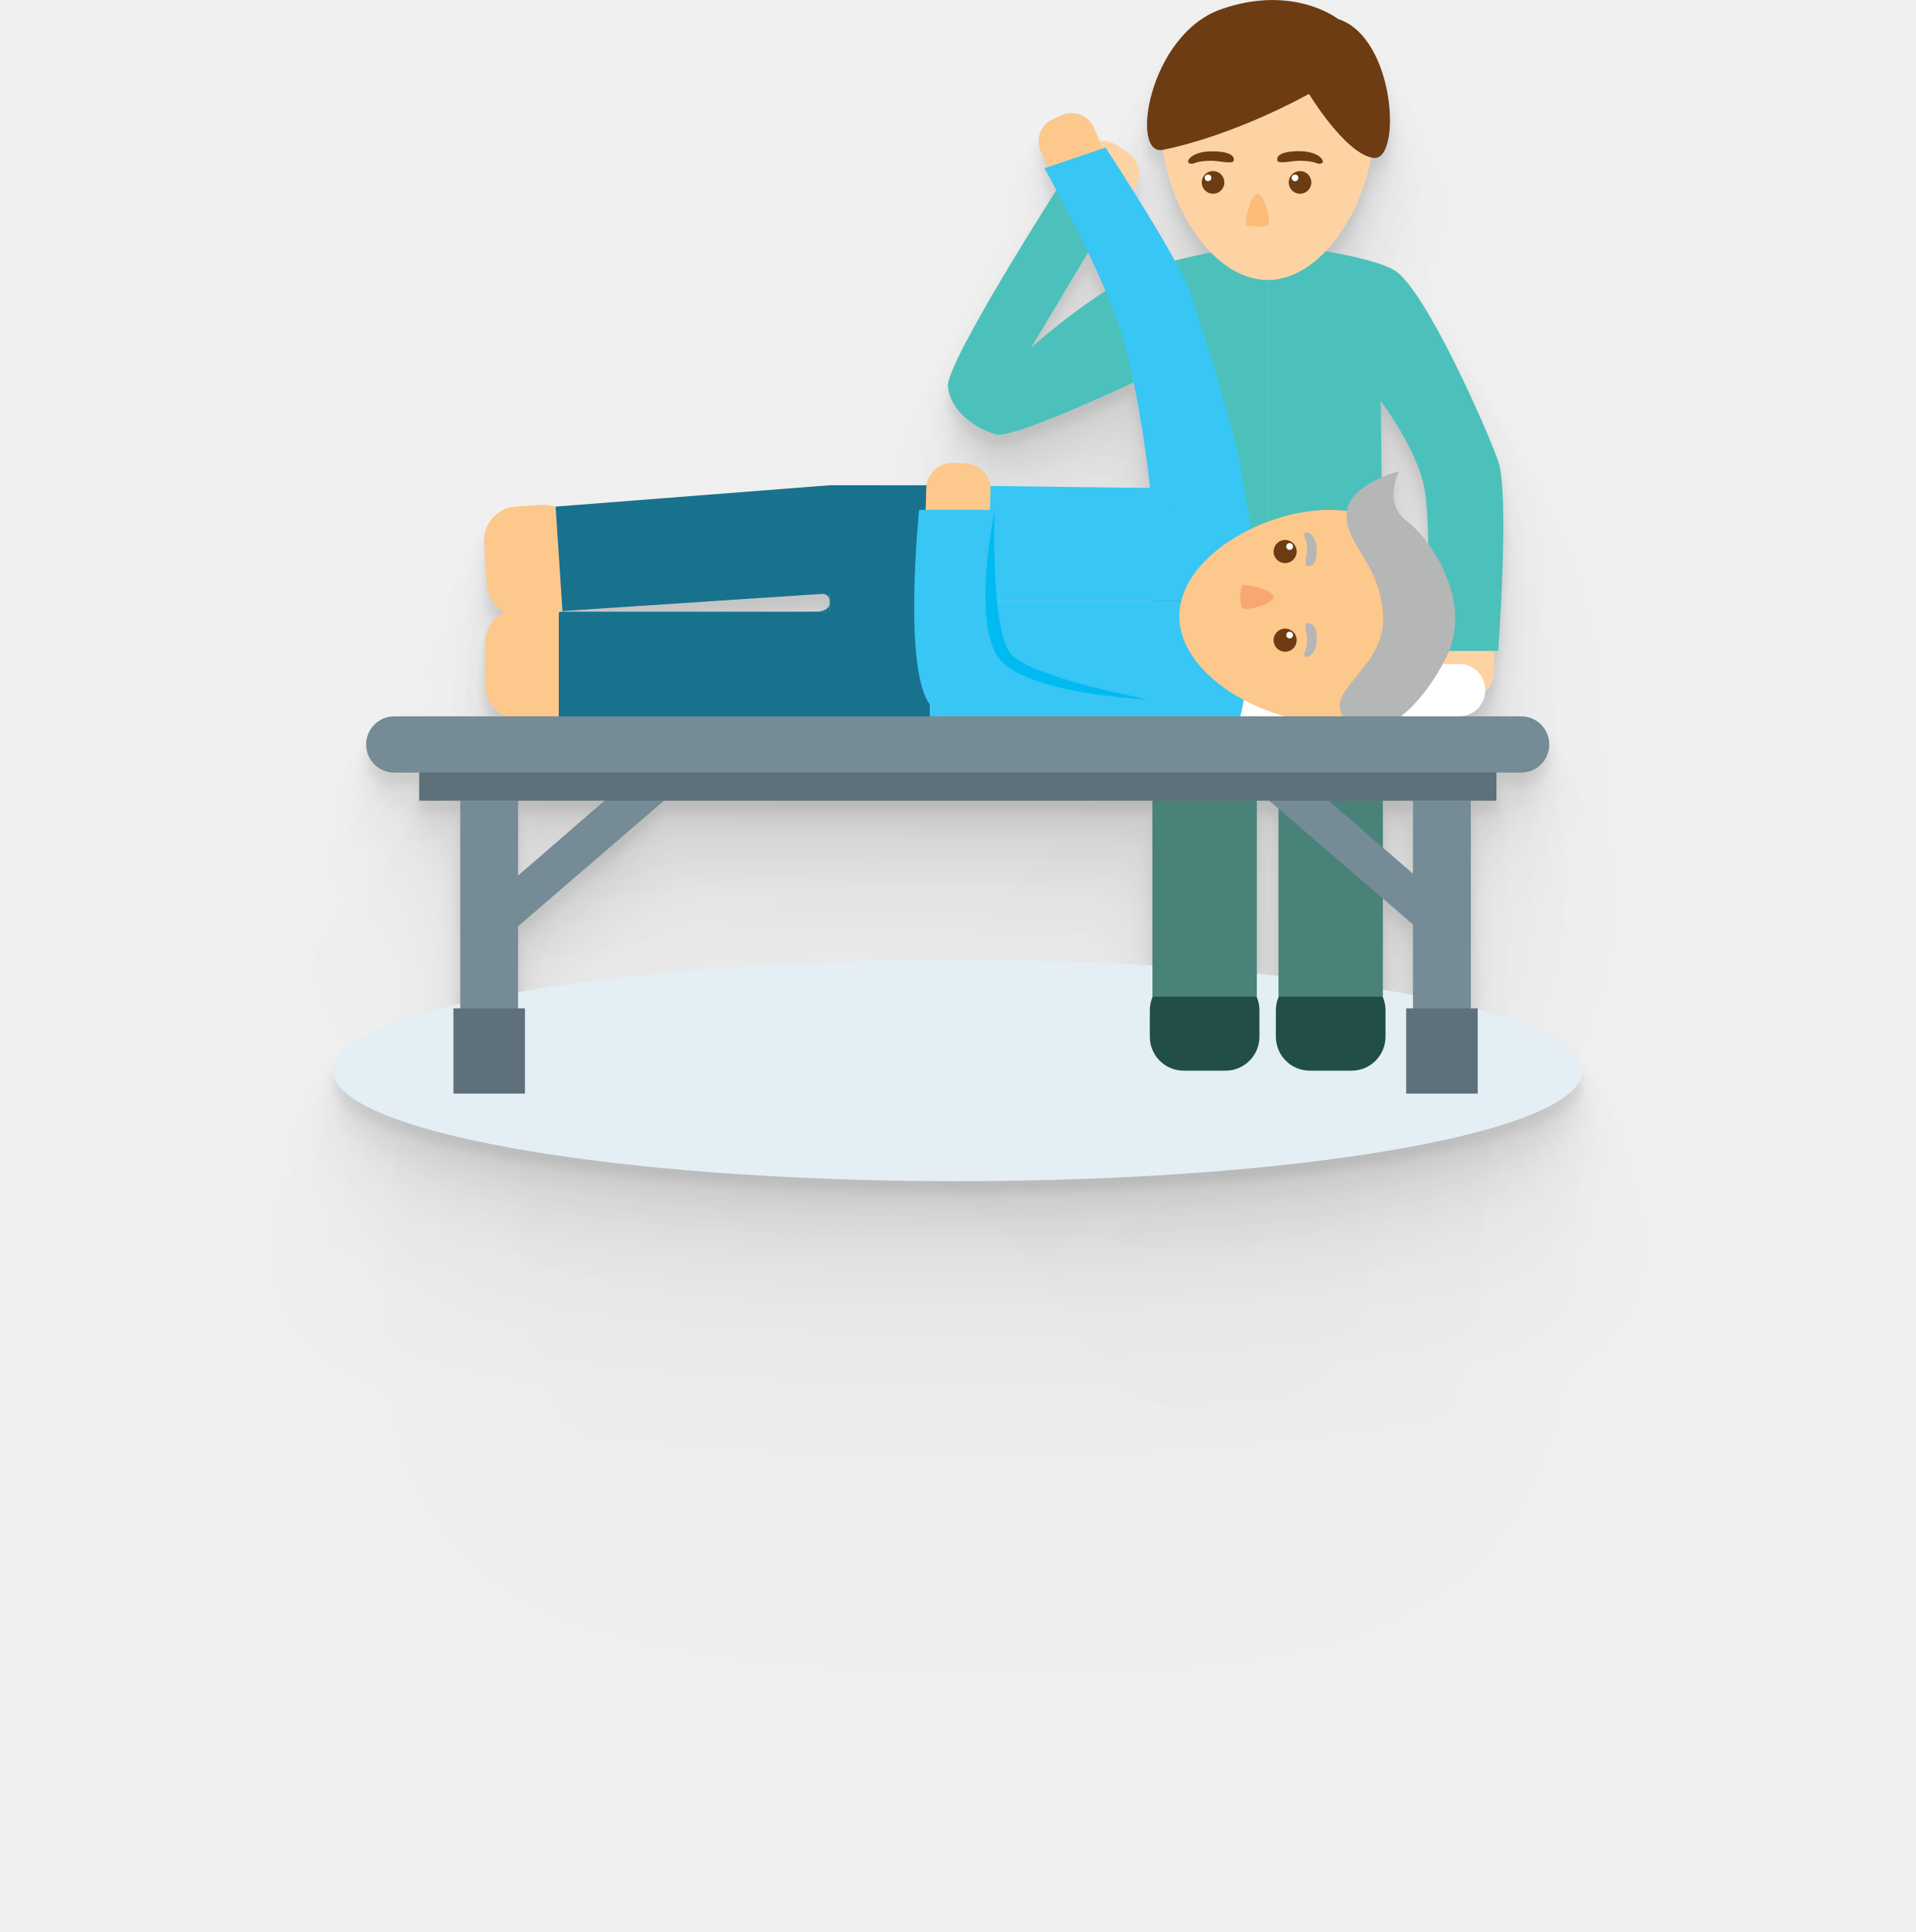
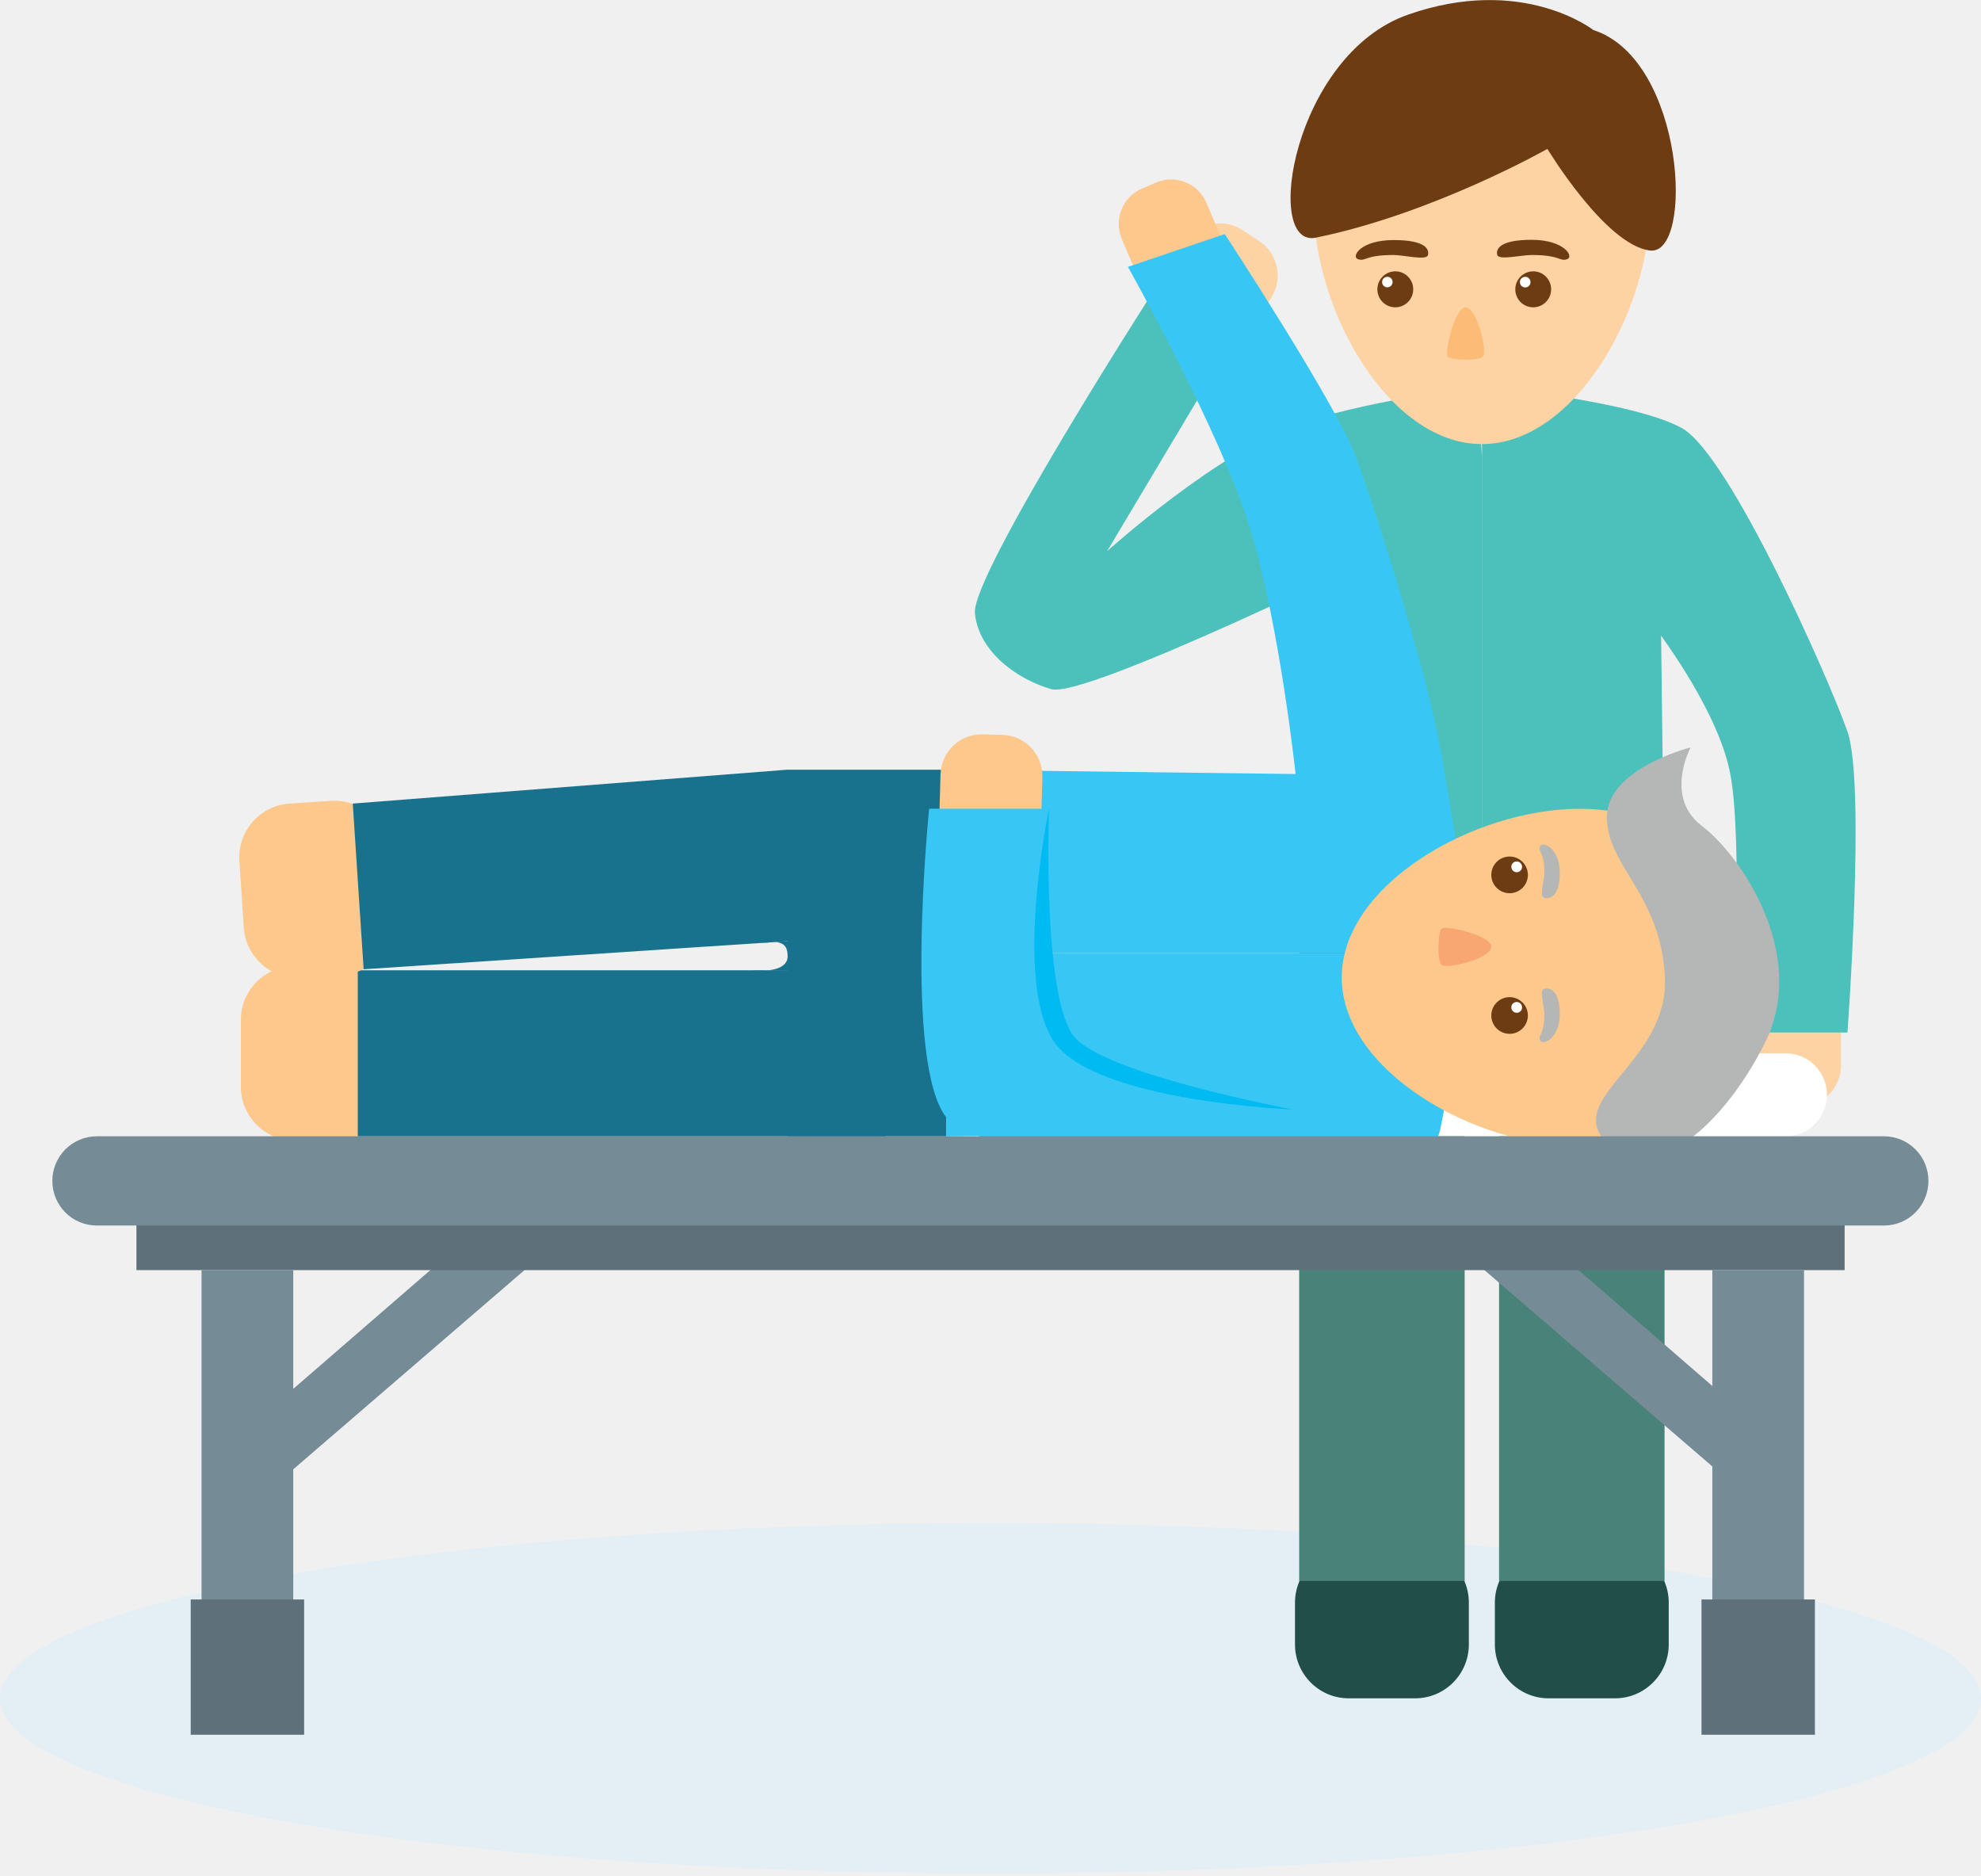
- <svg xmlns="http://www.w3.org/2000/svg" width="460" height="464" viewBox="0 0 460 464" fill="none">
-   <g filter="url(#filter0_dddddd)">
-     <path d="M230 283.679C312.843 283.679 380 271.796 380 257.137C380 242.479 312.843 230.596 230 230.596C147.157 230.596 80 242.479 80 257.137C80 271.796 147.157 283.679 230 283.679Z" fill="#E3EFF5" />
-     <path d="M255.908 53.619L258.407 55.264C261.28 57.155 265.138 56.352 267.023 53.469L272.474 45.135C274.359 42.253 273.558 38.383 270.685 36.491L268.185 34.846C265.312 32.955 261.455 33.759 259.569 36.641L254.119 44.975C252.233 47.858 253.034 51.728 255.908 53.619Z" fill="#FED3A4" />
-     <path d="M305.041 58.535C305.041 58.535 289.245 60.07 276.963 64.078C264.681 68.085 247.653 83.459 247.653 83.459L263.232 57.363L254.12 44.969C254.12 44.969 227.102 87.075 227.636 92.827C228.17 98.579 233.922 102.822 239.202 104.34C244.483 105.857 291.273 82.832 291.273 82.832L305.041 58.535Z" fill="#4CC1BB" />
-     <path d="M349.585 167.554H352.574C356.011 167.554 358.797 164.759 358.797 161.311V151.344C358.797 147.896 356.011 145.101 352.574 145.101H349.585C346.149 145.101 343.363 147.896 343.363 151.344V161.311C343.363 164.759 346.149 167.554 349.585 167.554Z" fill="#FED3A4" />
-     <path d="M305.041 58.535C305.041 58.535 327.494 60.752 334.74 64.841C341.986 68.93 356.994 102.822 359.775 110.755C362.555 118.687 359.775 156.332 359.775 156.332H342.421C342.421 156.332 343.988 127.455 342.031 117.17C340.075 106.884 329.876 94.008 329.876 94.008L305.041 79.052L304.416 67.24L305.041 58.535Z" fill="#4CC1BB" />
-     <path d="M304.416 69.021V138.65H276.745L277.678 63.614L303.791 58.535L304.416 69.021Z" fill="#4CC1BB" />
-     <path d="M304.416 69.021V138.65H332.077L331.153 63.614L305.041 58.535L304.416 69.021Z" fill="#4CC1BB" />
-     <path d="M324.578 234.494H314.515C310.023 234.494 306.381 238.147 306.381 242.653V248.977C306.381 253.484 310.023 257.137 314.515 257.137H324.578C329.07 257.137 332.711 253.484 332.711 248.977V242.653C332.711 238.147 329.07 234.494 324.578 234.494Z" fill="#224E48" />
-     <path d="M294.308 234.494H284.245C279.753 234.494 276.111 238.147 276.111 242.653V248.977C276.111 253.484 279.753 257.137 284.245 257.137H294.308C298.8 257.137 302.441 253.484 302.441 248.977V242.653C302.441 238.147 298.8 234.494 294.308 234.494Z" fill="#224E48" />
-     <path d="M329.876 31.112C329.876 47.077 318.482 67.24 304.416 67.24C290.35 67.24 278.955 47.077 278.955 31.112C278.955 15.147 290.35 2.217 304.416 2.217C318.482 2.217 329.876 15.156 329.876 31.112Z" fill="#FED3A4" />
-     <path d="M332.077 138.65H276.745V162.747H332.077V138.65Z" fill="#488279" />
-     <path d="M332.077 159.258H307.015V239.373H332.077V159.258Z" fill="#488279" />
-     <path d="M301.807 159.258H276.745V239.373H301.807V159.258Z" fill="#488279" />
-     <path d="M321.29 4.543C321.29 4.543 310.584 -3.871 293.212 2.226C275.84 8.323 271.22 37.663 279.281 35.982C297.07 32.348 314.334 22.543 314.334 22.543C314.334 22.543 323.11 37.082 329.858 37.927C336.606 38.772 335.202 9.023 321.29 4.543Z" fill="#6E3C12" />
-     <path d="M119.78 226.452L162.223 189.897H147.949L116.221 217.375L119.78 226.452Z" fill="#758B96" />
-     <path d="M344.45 226.452L302.007 189.897H316.281L348.009 217.375L344.45 226.452Z" fill="#758B96" />
-     <path d="M359.349 178.803H100.66V192.305H359.349V178.803Z" fill="#5E707A" />
-     <path d="M294.027 159.476H350.409C351.232 159.476 352.047 159.639 352.807 159.955C353.566 160.271 354.257 160.734 354.838 161.318C355.419 161.902 355.88 162.595 356.194 163.358C356.508 164.121 356.669 164.939 356.668 165.764C356.668 166.588 356.506 167.405 356.192 168.167C355.877 168.928 355.416 169.621 354.835 170.204C354.254 170.787 353.564 171.249 352.804 171.565C352.045 171.88 351.231 172.043 350.409 172.043H294.027C293.204 172.044 292.389 171.882 291.629 171.567C290.869 171.252 290.178 170.79 289.596 170.207C289.013 169.624 288.552 168.931 288.237 168.169C287.921 167.406 287.759 166.589 287.759 165.764C287.759 164.096 288.42 162.497 289.595 161.318C290.77 160.138 292.365 159.476 294.027 159.476Z" fill="white" />
-     <path d="M292.705 144.293H223.298V116.534L298.094 117.469L303.157 143.666L292.705 144.293Z" fill="#38C6F4" />
-     <path d="M223.298 172.052V116.543H199.277V172.052H223.298Z" fill="#18728E" />
-     <path d="M228.195 133.625L231.183 133.71C234.618 133.808 237.482 131.093 237.579 127.647L237.86 117.683C237.957 114.237 235.251 111.364 231.816 111.267L228.828 111.182C225.393 111.084 222.529 113.799 222.432 117.245L222.151 127.209C222.054 130.655 224.76 133.528 228.195 133.625Z" fill="#FDC88C" />
-     <path d="M261.572 48.899L263.722 47.981C266.668 46.724 268.041 43.31 266.788 40.354L262.697 30.705C261.444 27.749 258.04 26.372 255.094 27.629L252.944 28.547C249.998 29.804 248.625 33.219 249.878 36.174L253.969 45.824C255.222 48.779 258.626 50.156 261.572 48.899Z" fill="#FDC88C" />
-     <path d="M292.705 144.293H223.298V172.043L298.094 171.107L303.157 144.92L292.705 144.293Z" fill="#38C6F4" />
-     <path d="M139.045 164.528V154.433C139.045 149.927 135.404 146.273 130.912 146.273H124.608C120.116 146.273 116.474 149.927 116.474 154.433V164.528C116.474 169.035 120.116 172.688 124.608 172.688H130.912C135.404 172.688 139.045 169.035 139.045 164.528Z" fill="#FDC88C" />
-     <path d="M214.041 172.052V146.909H134.182V172.052H214.041Z" fill="#18728E" />
-     <path d="M139.438 138.931L138.775 128.858C138.479 124.362 134.605 120.957 130.123 121.254L123.833 121.671C119.35 121.968 115.957 125.854 116.253 130.351L116.916 140.424C117.213 144.921 121.086 148.325 125.569 148.028L131.859 147.611C136.341 147.314 139.735 143.428 139.438 138.931Z" fill="#FDC88C" />
-     <path d="M133.421 121.667L135.069 146.755L214.756 141.476L199.277 116.534L133.421 121.667Z" fill="#18728E" />
-     <path d="M298.094 171.107L295.476 179.584C295.476 179.584 230.118 177.385 223.424 169.335C216.731 161.284 220.707 122.449 220.707 122.449H238.822C238.822 122.449 235.416 150.744 239.637 157.813C243.858 164.882 298.094 171.107 298.094 171.107Z" fill="#38C6F4" />
-     <path d="M193.77 142.866C197.103 142.648 199.277 141.957 199.277 144.774C199.277 147.591 193.77 146.9 193.77 146.9L199.277 146.973V142.503L193.77 142.866Z" fill="#18728E" />
-     <path d="M238.858 122.449C238.858 122.449 237.789 151.398 242.771 157.077C247.753 162.756 275.776 167.981 275.776 167.981C275.776 167.981 245.977 166.827 239.673 157.795C233.369 148.763 238.858 122.449 238.858 122.449Z" fill="#00BBF2" />
-     <path d="M303.157 143.666C303.157 143.666 300.05 124.257 298.094 113.162C296.137 102.068 288.321 77.08 285.287 69.057C282.252 61.034 265.478 35.437 265.478 35.437L250.814 40.407C250.814 40.407 264.771 65.204 269.3 79.961C273.829 94.717 276.238 117.506 276.238 117.506L303.157 143.666Z" fill="#38C6F4" />
-     <path d="M319.207 173.551C303.293 173.551 283.194 162.111 283.194 148C283.194 133.889 303.293 122.458 319.207 122.458C335.12 122.458 348.009 133.898 348.009 148C348.009 162.102 335.111 173.551 319.207 173.551Z" fill="#FDC88C" />
-     <path d="M322.739 172.379C317.685 165.882 332.702 160.476 332.132 147.991C331.561 135.506 323.418 131.226 323.346 123.794C323.273 116.361 336.026 113.162 336.026 113.162C336.026 113.162 331.959 120.704 337.747 125.066C343.535 129.427 353.951 144.511 347.294 157.868C340.636 171.225 329.079 180.502 322.739 172.379Z" fill="#B5B6B6" />
-     <path d="M94.655 185.554H365.309C366.193 185.554 367.068 185.379 367.884 185.04C368.701 184.701 369.443 184.204 370.068 183.577C370.692 182.95 371.188 182.206 371.526 181.386C371.865 180.567 372.039 179.689 372.039 178.803C372.04 177.916 371.867 177.037 371.529 176.217C371.191 175.396 370.696 174.651 370.071 174.023C369.446 173.395 368.703 172.897 367.886 172.557C367.069 172.218 366.193 172.043 365.309 172.043H94.655C92.869 172.045 91.158 172.758 89.896 174.026C88.634 175.293 87.925 177.012 87.925 178.803C87.925 179.689 88.099 180.567 88.438 181.386C88.776 182.206 89.271 182.95 89.896 183.577C90.521 184.204 91.263 184.701 92.08 185.04C92.896 185.379 93.771 185.554 94.655 185.554Z" fill="#758B96" />
-     <path d="M124.409 192.305H110.523V260.599H124.409V192.305Z" fill="#758B96" />
-     <path d="M126.057 242.172H108.884V262.653H126.057V242.172Z" fill="#5E707A" />
-     <path d="M353.199 192.305H339.314V260.599H353.199V192.305Z" fill="#758B96" />
-     <path d="M354.848 242.172H337.675V262.653H354.848V242.172Z" fill="#5E707A" />
-     <path d="M294.018 43.806C294.018 44.345 293.858 44.872 293.56 45.32C293.261 45.768 292.837 46.118 292.34 46.324C291.844 46.531 291.298 46.584 290.771 46.479C290.243 46.374 289.759 46.114 289.379 45.733C288.999 45.352 288.74 44.866 288.636 44.337C288.531 43.809 288.585 43.261 288.79 42.763C288.996 42.264 289.344 41.839 289.791 41.539C290.238 41.24 290.763 41.08 291.301 41.08C292.021 41.08 292.712 41.367 293.222 41.878C293.732 42.389 294.018 43.083 294.018 43.806Z" fill="#6E3C12" />
-     <path d="M290.893 42.706C290.893 42.864 290.846 43.019 290.759 43.151C290.671 43.282 290.547 43.385 290.401 43.445C290.255 43.505 290.095 43.521 289.941 43.49C289.786 43.46 289.644 43.383 289.532 43.272C289.421 43.16 289.345 43.017 289.314 42.862C289.284 42.707 289.299 42.546 289.36 42.4C289.42 42.254 289.522 42.129 289.653 42.041C289.784 41.953 289.938 41.907 290.096 41.907C290.307 41.907 290.51 41.991 290.66 42.141C290.809 42.291 290.893 42.494 290.893 42.706Z" fill="white" />
-     <path d="M291.038 38.608C286.654 38.608 286.844 39.617 285.685 39.253C284.526 38.89 286.038 36.346 291.038 36.346C296.038 36.346 296.472 37.818 296.237 38.645C296.001 39.471 292.532 38.608 291.038 38.608Z" fill="#6E3C12" />
-     <path d="M311.952 38.608C316.326 38.608 316.136 39.617 317.295 39.253C318.455 38.89 316.906 36.309 311.952 36.309C306.997 36.309 306.517 37.781 306.744 38.608C306.97 39.435 310.421 38.608 311.952 38.608Z" fill="#6E3C12" />
-     <path d="M314.904 43.806C314.904 44.345 314.745 44.872 314.446 45.32C314.148 45.768 313.723 46.118 313.227 46.324C312.73 46.531 312.184 46.584 311.657 46.479C311.13 46.374 310.646 46.114 310.266 45.733C309.886 45.352 309.627 44.866 309.522 44.337C309.417 43.809 309.471 43.261 309.677 42.763C309.882 42.264 310.231 41.839 310.677 41.539C311.124 41.24 311.65 41.08 312.187 41.08C312.908 41.08 313.599 41.367 314.108 41.878C314.618 42.389 314.904 43.083 314.904 43.806Z" fill="#6E3C12" />
-     <path d="M311.779 42.706C311.781 42.867 311.735 43.025 311.647 43.159C311.56 43.293 311.434 43.398 311.286 43.461C311.138 43.523 310.976 43.54 310.818 43.509C310.661 43.478 310.517 43.401 310.403 43.287C310.29 43.173 310.213 43.029 310.182 42.871C310.152 42.713 310.168 42.55 310.23 42.402C310.293 42.254 310.397 42.127 310.531 42.039C310.665 41.951 310.822 41.905 310.982 41.907C311.193 41.909 311.394 41.994 311.543 42.143C311.692 42.293 311.777 42.495 311.779 42.706Z" fill="white" />
-     <path d="M301.961 46.541C300.277 46.541 298.719 53.465 299.244 54.001C299.769 54.537 303.863 54.664 304.579 54.001C305.294 53.337 303.718 46.541 301.961 46.541Z" fill="#FCBB77" />
-     <path d="M308.618 135.243C308.07 135.244 307.533 135.083 307.076 134.778C306.619 134.474 306.263 134.04 306.051 133.532C305.84 133.025 305.784 132.465 305.89 131.925C305.996 131.385 306.259 130.889 306.646 130.499C307.034 130.109 307.527 129.844 308.065 129.736C308.603 129.628 309.161 129.682 309.668 129.892C310.175 130.103 310.608 130.459 310.913 130.916C311.218 131.374 311.381 131.912 311.381 132.462C311.381 133.198 311.09 133.904 310.572 134.425C310.055 134.946 309.352 135.24 308.618 135.243Z" fill="#6E3C12" />
-     <path d="M309.696 132.062C309.535 132.064 309.376 132.018 309.241 131.929C309.106 131.84 309 131.713 308.937 131.564C308.874 131.415 308.856 131.25 308.887 131.091C308.917 130.931 308.994 130.785 309.108 130.67C309.221 130.554 309.366 130.475 309.525 130.443C309.683 130.411 309.848 130.427 309.997 130.488C310.147 130.55 310.274 130.655 310.364 130.789C310.454 130.924 310.502 131.082 310.502 131.244C310.502 131.46 310.418 131.666 310.267 131.82C310.116 131.973 309.911 132.06 309.696 132.062Z" fill="white" />
-     <path d="M313.881 132.099C313.881 128.855 312.857 129 313.229 128.137C313.6 127.274 316.209 128.428 316.209 132.099C316.209 135.77 314.714 136.142 313.881 135.96C313.048 135.779 313.881 133.234 313.881 132.099Z" fill="#B5B6B6" />
-     <path d="M313.881 153.561C313.881 156.805 312.857 156.668 313.229 157.522C313.6 158.377 316.209 157.232 316.209 153.561C316.209 149.89 314.714 149.526 313.881 149.708C313.048 149.89 313.881 152.452 313.881 153.561Z" fill="#B5B6B6" />
-     <path d="M308.618 156.532C308.07 156.534 307.533 156.372 307.076 156.068C306.619 155.763 306.263 155.33 306.051 154.822C305.84 154.314 305.784 153.755 305.89 153.215C305.996 152.675 306.259 152.178 306.646 151.789C307.034 151.399 307.527 151.133 308.065 151.025C308.603 150.917 309.161 150.972 309.668 151.182C310.175 151.392 310.608 151.748 310.913 152.206C311.218 152.663 311.381 153.201 311.381 153.752C311.381 154.487 311.09 155.193 310.572 155.714C310.055 156.236 309.352 156.53 308.618 156.532Z" fill="#6E3C12" />
-     <path d="M309.696 153.343C309.534 153.344 309.375 153.298 309.24 153.209C309.105 153.119 308.999 152.992 308.936 152.842C308.873 152.692 308.856 152.527 308.887 152.368C308.918 152.208 308.996 152.062 309.111 151.947C309.225 151.832 309.371 151.754 309.53 151.722C309.689 151.691 309.854 151.708 310.003 151.771C310.153 151.834 310.28 151.94 310.369 152.076C310.458 152.212 310.504 152.371 310.502 152.534C310.502 152.748 310.417 152.954 310.266 153.106C310.115 153.257 309.91 153.343 309.696 153.343Z" fill="white" />
-     <path d="M305.847 143.338C305.847 141.621 298.836 140.04 298.293 140.613C297.75 141.185 297.623 145.319 298.293 146.064C298.963 146.81 305.847 145.174 305.847 143.338Z" fill="#F9A771" />
-   </g>
-   <defs>
-     <filter id="filter0_dddddd" x="0" y="0.009" width="460" height="463.669" filterUnits="userSpaceOnUse" color-interpolation-filters="sRGB">
-       <feFlood flood-opacity="0" result="BackgroundImageFix" />
-       <feColorMatrix in="SourceAlpha" type="matrix" values="0 0 0 0 0 0 0 0 0 0 0 0 0 0 0 0 0 0 127 0" />
-       <feOffset dy="2.767" />
-       <feGaussianBlur stdDeviation="1.107" />
-       <feColorMatrix type="matrix" values="0 0 0 0 0 0 0 0 0 0 0 0 0 0 0 0 0 0 0.07 0" />
-       <feBlend mode="normal" in2="BackgroundImageFix" result="effect1_dropShadow" />
-       <feColorMatrix in="SourceAlpha" type="matrix" values="0 0 0 0 0 0 0 0 0 0 0 0 0 0 0 0 0 0 127 0" />
-       <feOffset dy="6.65" />
-       <feGaussianBlur stdDeviation="2.66" />
-       <feColorMatrix type="matrix" values="0 0 0 0 0 0 0 0 0 0 0 0 0 0 0 0 0 0 0.05 0" />
-       <feBlend mode="normal" in2="effect1_dropShadow" result="effect2_dropShadow" />
-       <feColorMatrix in="SourceAlpha" type="matrix" values="0 0 0 0 0 0 0 0 0 0 0 0 0 0 0 0 0 0 127 0" />
-       <feOffset dy="12.522" />
-       <feGaussianBlur stdDeviation="5.009" />
-       <feColorMatrix type="matrix" values="0 0 0 0 0 0 0 0 0 0 0 0 0 0 0 0 0 0 0.042 0" />
-       <feBlend mode="normal" in2="effect2_dropShadow" result="effect3_dropShadow" />
-       <feColorMatrix in="SourceAlpha" type="matrix" values="0 0 0 0 0 0 0 0 0 0 0 0 0 0 0 0 0 0 127 0" />
-       <feOffset dy="22.336" />
-       <feGaussianBlur stdDeviation="8.935" />
-       <feColorMatrix type="matrix" values="0 0 0 0 0 0 0 0 0 0 0 0 0 0 0 0 0 0 0.035 0" />
-       <feBlend mode="normal" in2="effect3_dropShadow" result="effect4_dropShadow" />
-       <feColorMatrix in="SourceAlpha" type="matrix" values="0 0 0 0 0 0 0 0 0 0 0 0 0 0 0 0 0 0 127 0" />
-       <feOffset dy="41.778" />
-       <feGaussianBlur stdDeviation="16.711" />
-       <feColorMatrix type="matrix" values="0 0 0 0 0 0 0 0 0 0 0 0 0 0 0 0 0 0 0.028 0" />
-       <feBlend mode="normal" in2="effect4_dropShadow" result="effect5_dropShadow" />
-       <feColorMatrix in="SourceAlpha" type="matrix" values="0 0 0 0 0 0 0 0 0 0 0 0 0 0 0 0 0 0 127 0" />
-       <feOffset dy="100" />
-       <feGaussianBlur stdDeviation="40" />
-       <feColorMatrix type="matrix" values="0 0 0 0 0 0 0 0 0 0 0 0 0 0 0 0 0 0 0.02 0" />
-       <feBlend mode="normal" in2="effect5_dropShadow" result="effect6_dropShadow" />
-       <feBlend mode="normal" in="SourceGraphic" in2="effect6_dropShadow" result="shape" />
-     </filter>
-   </defs>
+ <svg xmlns="http://www.w3.org/2000/svg" width="300" height="284" viewBox="0 0 300 284" fill="none">
+   <path d="M150 283.679C232.843 283.679 300 271.796 300 257.137C300 242.479 232.843 230.596 150 230.596C67.157 230.596 0 242.479 0 257.137C0 271.796 67.157 283.679 150 283.679Z" fill="#E3EFF5" />
+   <path d="M175.908 53.619L178.407 55.264C181.28 57.155 185.138 56.352 187.023 53.469L192.474 45.135C194.359 42.253 193.558 38.383 190.685 36.491L188.185 34.846C185.312 32.955 181.455 33.759 179.569 36.641L174.119 44.975C172.233 47.858 173.034 51.728 175.908 53.619Z" fill="#FED3A4" />
+   <path d="M225.041 58.535C225.041 58.535 209.245 60.07 196.963 64.078C184.681 68.085 167.653 83.459 167.653 83.459L183.232 57.363L174.12 44.969C174.12 44.969 147.102 87.075 147.636 92.827C148.17 98.579 153.922 102.822 159.202 104.34C164.483 105.857 211.273 82.832 211.273 82.832L225.041 58.535Z" fill="#4CC1BB" />
+   <path d="M269.585 167.554H272.574C276.011 167.554 278.797 164.759 278.797 161.311V151.344C278.797 147.896 276.011 145.101 272.574 145.101H269.585C266.149 145.101 263.363 147.896 263.363 151.344V161.311C263.363 164.759 266.149 167.554 269.585 167.554Z" fill="#FED3A4" />
+   <path d="M225.041 58.535C225.041 58.535 247.494 60.752 254.74 64.841C261.986 68.93 276.994 102.822 279.775 110.755C282.555 118.687 279.775 156.332 279.775 156.332H262.421C262.421 156.332 263.988 127.455 262.031 117.17C260.075 106.884 249.876 94.008 249.876 94.008L225.041 79.052L224.416 67.24L225.041 58.535Z" fill="#4CC1BB" />
+   <path d="M224.416 69.021V138.65H196.745L197.678 63.614L223.791 58.535L224.416 69.021Z" fill="#4CC1BB" />
+   <path d="M224.416 69.021V138.65H252.077L251.153 63.614L225.041 58.535L224.416 69.021Z" fill="#4CC1BB" />
+   <path d="M244.578 234.494H234.515C230.023 234.494 226.381 238.147 226.381 242.653V248.977C226.381 253.484 230.023 257.137 234.515 257.137H244.578C249.07 257.137 252.711 253.484 252.711 248.977V242.653C252.711 238.147 249.07 234.494 244.578 234.494Z" fill="#224E48" />
+   <path d="M214.308 234.494H204.245C199.753 234.494 196.111 238.147 196.111 242.653V248.977C196.111 253.484 199.753 257.137 204.245 257.137H214.308C218.8 257.137 222.441 253.484 222.441 248.977V242.653C222.441 238.147 218.8 234.494 214.308 234.494Z" fill="#224E48" />
+   <path d="M249.876 31.112C249.876 47.077 238.482 67.24 224.416 67.24C210.35 67.24 198.955 47.077 198.955 31.112C198.955 15.147 210.35 2.217 224.416 2.217C238.482 2.217 249.876 15.156 249.876 31.112Z" fill="#FED3A4" />
+   <path d="M252.077 138.65H196.745V162.747H252.077V138.65Z" fill="#488279" />
+   <path d="M252.077 159.258H227.015V239.373H252.077V159.258Z" fill="#488279" />
+   <path d="M221.807 159.258H196.745V239.373H221.807V159.258Z" fill="#488279" />
+   <path d="M241.29 4.543C241.29 4.543 230.584 -3.871 213.212 2.226C195.84 8.323 191.22 37.663 199.281 35.982C217.07 32.348 234.334 22.543 234.334 22.543C234.334 22.543 243.11 37.082 249.858 37.927C256.606 38.772 255.202 9.023 241.29 4.543Z" fill="#6E3C12" />
+   <path d="M39.78 226.452L82.223 189.897H67.949L36.221 217.375L39.78 226.452Z" fill="#758B96" />
+   <path d="M264.45 226.452L222.007 189.897H236.281L268.009 217.375L264.45 226.452Z" fill="#758B96" />
+   <path d="M279.349 178.803H20.66V192.305H279.349V178.803Z" fill="#5E707A" />
+   <path d="M214.027 159.476H270.409C271.232 159.476 272.047 159.639 272.807 159.955C273.566 160.271 274.257 160.734 274.838 161.318C275.419 161.902 275.88 162.595 276.194 163.358C276.508 164.121 276.669 164.939 276.668 165.764C276.668 166.588 276.506 167.405 276.192 168.167C275.877 168.928 275.416 169.621 274.835 170.204C274.254 170.787 273.564 171.249 272.804 171.565C272.045 171.88 271.231 172.043 270.409 172.043H214.027C213.204 172.044 212.389 171.882 211.629 171.567C210.869 171.252 210.178 170.79 209.596 170.207C209.013 169.624 208.552 168.931 208.237 168.169C207.921 167.406 207.759 166.589 207.759 165.764C207.759 164.096 208.42 162.497 209.595 161.318C210.77 160.138 212.365 159.476 214.027 159.476Z" fill="white" />
+   <path d="M212.705 144.293H143.298V116.534L218.094 117.469L223.157 143.666L212.705 144.293Z" fill="#38C6F4" />
+   <path d="M143.298 172.052V116.543H119.277V172.052H143.298Z" fill="#18728E" />
+   <path d="M148.195 133.625L151.183 133.71C154.618 133.808 157.482 131.093 157.579 127.647L157.86 117.683C157.957 114.237 155.251 111.364 151.816 111.267L148.828 111.182C145.393 111.084 142.529 113.799 142.432 117.245L142.151 127.209C142.054 130.655 144.76 133.528 148.195 133.625Z" fill="#FDC88C" />
+   <path d="M181.572 48.899L183.722 47.981C186.668 46.724 188.041 43.31 186.788 40.354L182.697 30.705C181.444 27.749 178.04 26.372 175.094 27.629L172.944 28.547C169.998 29.804 168.625 33.219 169.878 36.174L173.969 45.824C175.222 48.779 178.626 50.156 181.572 48.899Z" fill="#FDC88C" />
+   <path d="M212.705 144.293H143.298V172.043L218.094 171.107L223.157 144.92L212.705 144.293Z" fill="#38C6F4" />
+   <path d="M59.045 164.528V154.433C59.045 149.927 55.404 146.273 50.912 146.273H44.608C40.116 146.273 36.474 149.927 36.474 154.433V164.528C36.474 169.035 40.116 172.688 44.608 172.688H50.912C55.404 172.688 59.045 169.035 59.045 164.528Z" fill="#FDC88C" />
+   <path d="M134.041 172.052V146.909H54.181V172.052H134.041Z" fill="#18728E" />
+   <path d="M59.438 138.931L58.775 128.858C58.479 124.362 54.605 120.957 50.123 121.254L43.833 121.671C39.35 121.968 35.957 125.854 36.253 130.351L36.916 140.424C37.213 144.921 41.086 148.325 45.569 148.028L51.859 147.611C56.341 147.314 59.734 143.428 59.438 138.931Z" fill="#FDC88C" />
+   <path d="M53.421 121.667L55.069 146.755L134.756 141.476L119.277 116.534L53.421 121.667Z" fill="#18728E" />
+   <path d="M218.094 171.107L215.476 179.584C215.476 179.584 150.118 177.385 143.424 169.335C136.731 161.284 140.707 122.449 140.707 122.449H158.822C158.822 122.449 155.416 150.744 159.637 157.813C163.858 164.882 218.094 171.107 218.094 171.107Z" fill="#38C6F4" />
+   <path d="M113.77 142.866C117.103 142.648 119.277 141.957 119.277 144.774C119.277 147.591 113.77 146.9 113.77 146.9L119.277 146.973V142.503L113.77 142.866Z" fill="#18728E" />
+   <path d="M158.858 122.449C158.858 122.449 157.789 151.398 162.771 157.077C167.753 162.756 195.776 167.981 195.776 167.981C195.776 167.981 165.977 166.827 159.673 157.795C153.369 148.763 158.858 122.449 158.858 122.449Z" fill="#00BBF2" />
+   <path d="M223.157 143.666C223.157 143.666 220.05 124.257 218.094 113.162C216.137 102.068 208.321 77.08 205.287 69.057C202.252 61.034 185.478 35.437 185.478 35.437L170.814 40.407C170.814 40.407 184.771 65.204 189.3 79.961C193.829 94.717 196.238 117.506 196.238 117.506L223.157 143.666Z" fill="#38C6F4" />
+   <path d="M239.207 173.551C223.293 173.551 203.194 162.111 203.194 148C203.194 133.889 223.293 122.458 239.207 122.458C255.12 122.458 268.009 133.898 268.009 148C268.009 162.102 255.111 173.551 239.207 173.551Z" fill="#FDC88C" />
+   <path d="M242.739 172.379C237.685 165.882 252.702 160.476 252.132 147.991C251.561 135.506 243.418 131.226 243.346 123.794C243.273 116.361 256.026 113.162 256.026 113.162C256.026 113.162 251.959 120.704 257.747 125.066C263.535 129.427 273.951 144.511 267.294 157.868C260.636 171.225 249.079 180.502 242.739 172.379Z" fill="#B5B6B6" />
+   <path d="M14.655 185.554H285.309C286.193 185.554 287.068 185.379 287.884 185.04C288.701 184.701 289.443 184.204 290.068 183.577C290.692 182.95 291.188 182.206 291.526 181.386C291.865 180.567 292.039 179.689 292.039 178.803C292.04 177.916 291.867 177.037 291.529 176.217C291.191 175.396 290.696 174.651 290.071 174.023C289.446 173.395 288.703 172.897 287.886 172.557C287.069 172.218 286.193 172.043 285.309 172.043H14.655C12.869 172.045 11.158 172.758 9.896 174.026C8.634 175.293 7.925 177.012 7.925 178.803C7.925 179.689 8.099 180.567 8.438 181.386C8.776 182.206 9.271 182.95 9.896 183.577C10.521 184.204 11.263 184.701 12.08 185.04C12.896 185.379 13.771 185.554 14.655 185.554Z" fill="#758B96" />
+   <path d="M44.408 192.305H30.523V260.599H44.408V192.305Z" fill="#758B96" />
+   <path d="M46.057 242.172H28.884V262.653H46.057V242.172Z" fill="#5E707A" />
+   <path d="M273.199 192.305H259.314V260.599H273.199V192.305Z" fill="#758B96" />
+   <path d="M274.848 242.172H257.675V262.653H274.848V242.172Z" fill="#5E707A" />
+   <path d="M214.018 43.806C214.018 44.345 213.858 44.872 213.56 45.32C213.261 45.768 212.837 46.118 212.34 46.324C211.844 46.531 211.298 46.584 210.771 46.479C210.243 46.374 209.759 46.114 209.379 45.733C208.999 45.352 208.74 44.866 208.636 44.337C208.531 43.809 208.585 43.261 208.79 42.763C208.996 42.264 209.344 41.839 209.791 41.539C210.238 41.24 210.763 41.08 211.301 41.08C212.021 41.08 212.712 41.367 213.222 41.878C213.732 42.389 214.018 43.083 214.018 43.806Z" fill="#6E3C12" />
+   <path d="M210.893 42.706C210.893 42.864 210.846 43.019 210.759 43.151C210.671 43.282 210.547 43.385 210.401 43.445C210.255 43.505 210.095 43.521 209.941 43.49C209.786 43.46 209.644 43.383 209.532 43.272C209.421 43.16 209.345 43.017 209.314 42.862C209.284 42.707 209.299 42.546 209.36 42.4C209.42 42.254 209.522 42.129 209.653 42.041C209.784 41.953 209.938 41.907 210.096 41.907C210.307 41.907 210.51 41.991 210.66 42.141C210.809 42.291 210.893 42.494 210.893 42.706Z" fill="white" />
+   <path d="M211.038 38.608C206.654 38.608 206.844 39.617 205.685 39.253C204.526 38.89 206.038 36.346 211.038 36.346C216.038 36.346 216.472 37.818 216.237 38.645C216.001 39.471 212.532 38.608 211.038 38.608Z" fill="#6E3C12" />
+   <path d="M231.952 38.608C236.326 38.608 236.136 39.617 237.295 39.253C238.455 38.89 236.906 36.309 231.952 36.309C226.997 36.309 226.517 37.781 226.744 38.608C226.97 39.435 230.421 38.608 231.952 38.608Z" fill="#6E3C12" />
+   <path d="M234.904 43.806C234.904 44.345 234.745 44.872 234.446 45.32C234.148 45.768 233.723 46.118 233.227 46.324C232.73 46.531 232.184 46.584 231.657 46.479C231.13 46.374 230.646 46.114 230.266 45.733C229.886 45.352 229.627 44.866 229.522 44.337C229.417 43.809 229.471 43.261 229.677 42.763C229.882 42.264 230.231 41.839 230.677 41.539C231.124 41.24 231.65 41.08 232.187 41.08C232.908 41.08 233.599 41.367 234.108 41.878C234.618 42.389 234.904 43.083 234.904 43.806Z" fill="#6E3C12" />
+   <path d="M231.779 42.706C231.781 42.867 231.735 43.025 231.647 43.159C231.56 43.293 231.434 43.398 231.286 43.461C231.138 43.523 230.976 43.54 230.818 43.509C230.661 43.478 230.517 43.401 230.403 43.287C230.29 43.173 230.213 43.029 230.182 42.871C230.152 42.713 230.168 42.55 230.23 42.402C230.293 42.254 230.397 42.127 230.531 42.039C230.665 41.951 230.822 41.905 230.982 41.907C231.193 41.909 231.394 41.994 231.543 42.143C231.692 42.293 231.777 42.495 231.779 42.706Z" fill="white" />
+   <path d="M221.961 46.541C220.277 46.541 218.719 53.465 219.244 54.001C219.769 54.537 223.863 54.664 224.579 54.001C225.294 53.337 223.718 46.541 221.961 46.541Z" fill="#FCBB77" />
+   <path d="M228.618 135.243C228.07 135.244 227.533 135.083 227.076 134.778C226.619 134.474 226.263 134.04 226.051 133.532C225.84 133.025 225.784 132.465 225.89 131.925C225.996 131.385 226.259 130.889 226.646 130.499C227.034 130.109 227.527 129.844 228.065 129.736C228.603 129.628 229.161 129.682 229.668 129.892C230.175 130.103 230.608 130.459 230.913 130.916C231.218 131.374 231.381 131.912 231.381 132.462C231.381 133.198 231.09 133.904 230.572 134.425C230.055 134.946 229.352 135.24 228.618 135.243Z" fill="#6E3C12" />
+   <path d="M229.696 132.062C229.535 132.064 229.376 132.018 229.241 131.929C229.106 131.84 229 131.713 228.937 131.564C228.874 131.415 228.856 131.25 228.887 131.091C228.917 130.931 228.994 130.785 229.108 130.67C229.221 130.554 229.366 130.475 229.525 130.443C229.683 130.411 229.848 130.427 229.997 130.488C230.147 130.55 230.274 130.655 230.364 130.789C230.454 130.924 230.502 131.082 230.502 131.244C230.502 131.46 230.418 131.666 230.267 131.82C230.116 131.973 229.911 132.06 229.696 132.062Z" fill="white" />
+   <path d="M233.881 132.099C233.881 128.855 232.857 129 233.229 128.137C233.6 127.274 236.209 128.428 236.209 132.099C236.209 135.77 234.714 136.142 233.881 135.96C233.048 135.779 233.881 133.234 233.881 132.099Z" fill="#B5B6B6" />
+   <path d="M233.881 153.561C233.881 156.805 232.857 156.668 233.229 157.522C233.6 158.377 236.209 157.232 236.209 153.561C236.209 149.89 234.714 149.526 233.881 149.708C233.048 149.89 233.881 152.452 233.881 153.561Z" fill="#B5B6B6" />
+   <path d="M228.618 156.532C228.07 156.534 227.533 156.372 227.076 156.068C226.619 155.763 226.263 155.33 226.051 154.822C225.84 154.314 225.784 153.755 225.89 153.215C225.996 152.675 226.259 152.178 226.646 151.789C227.034 151.399 227.527 151.133 228.065 151.025C228.603 150.917 229.161 150.972 229.668 151.182C230.175 151.392 230.608 151.748 230.913 152.206C231.218 152.663 231.381 153.201 231.381 153.752C231.381 154.487 231.09 155.193 230.572 155.714C230.055 156.236 229.352 156.53 228.618 156.532Z" fill="#6E3C12" />
+   <path d="M229.696 153.343C229.534 153.344 229.375 153.298 229.24 153.209C229.105 153.119 228.999 152.992 228.936 152.842C228.873 152.692 228.856 152.527 228.887 152.368C228.918 152.208 228.996 152.062 229.111 151.947C229.225 151.832 229.371 151.754 229.53 151.722C229.689 151.691 229.854 151.708 230.003 151.771C230.153 151.834 230.28 151.94 230.369 152.076C230.458 152.212 230.504 152.371 230.502 152.534C230.502 152.748 230.417 152.954 230.266 153.106C230.115 153.257 229.91 153.343 229.696 153.343Z" fill="white" />
+   <path d="M225.847 143.338C225.847 141.621 218.836 140.04 218.293 140.613C217.75 141.185 217.623 145.319 218.293 146.064C218.963 146.81 225.847 145.174 225.847 143.338Z" fill="#F9A771" />
</svg>
